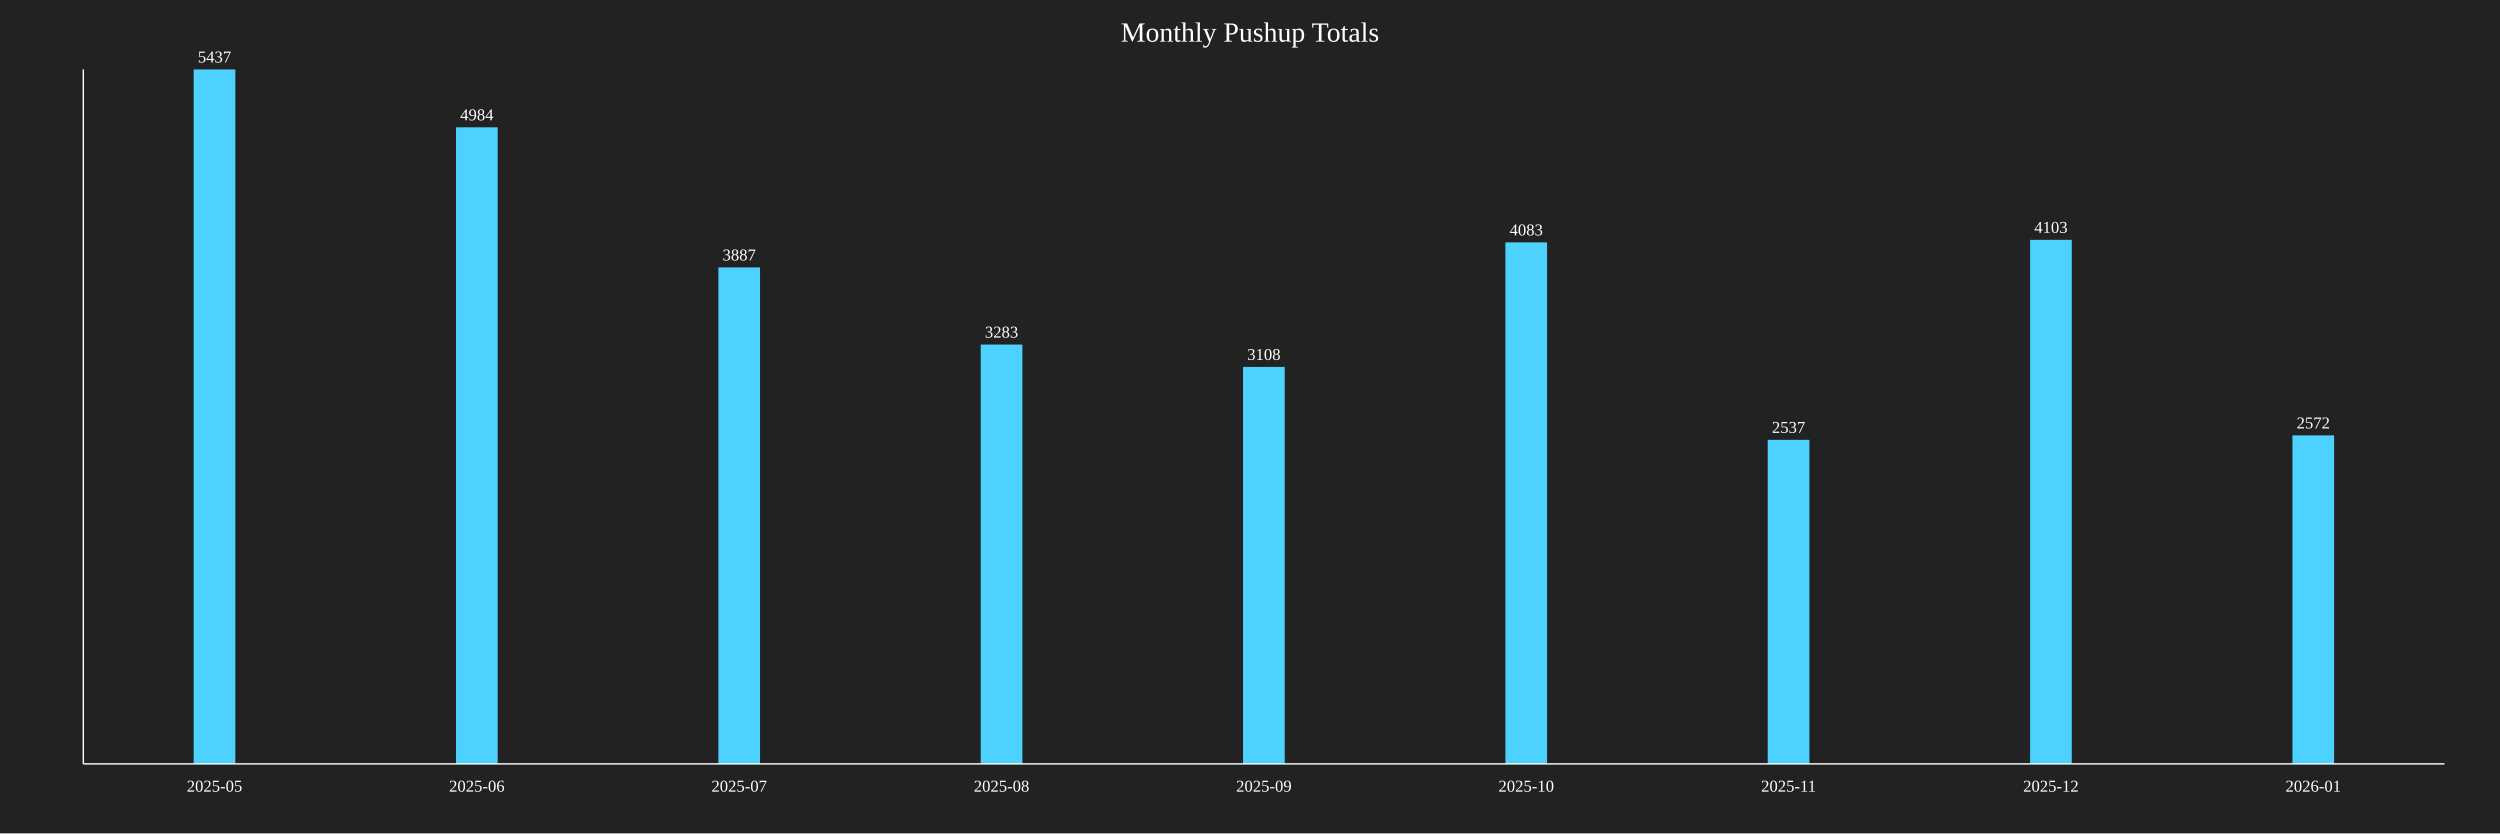
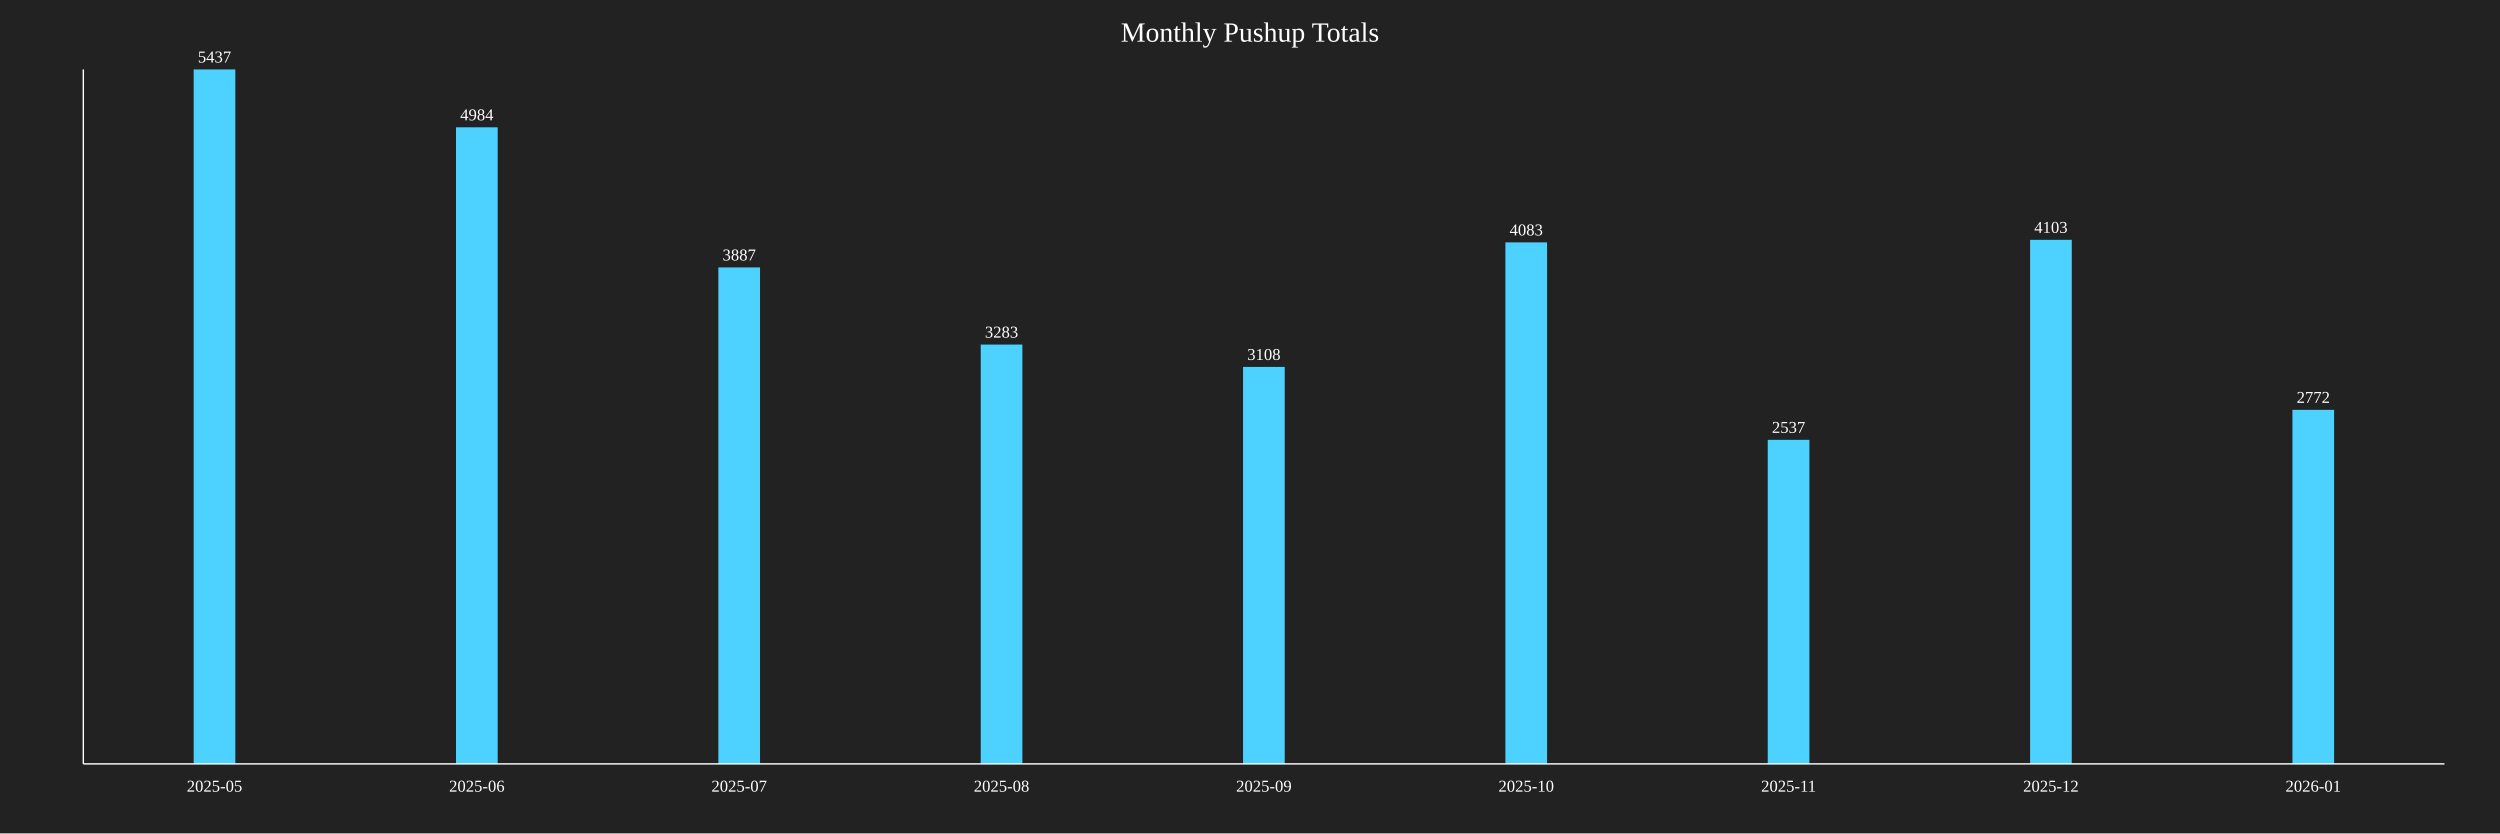
<svg xmlns="http://www.w3.org/2000/svg" baseProfile="full" height="600" version="1.1" width="1800">
  <defs />
  <rect fill="#222222" height="100%" width="100%" x="0" y="0" />
  <text fill="white" font-size="20" text-anchor="middle" x="900.0" y="30">Monthly Pushup Totals</text>
  <rect fill="#4DD2FF" height="500.0" width="30" x="139.444" y="50.0" />
  <text fill="white" font-size="12" text-anchor="middle" x="154.444" y="45.0">5437</text>
  <text fill="white" font-size="12" text-anchor="middle" x="154.444" y="570">2025-05</text>
  <rect fill="#4DD2FF" height="458.341" width="30" x="328.333" y="91.659" />
  <text fill="white" font-size="12" text-anchor="middle" x="343.333" y="86.659">4984</text>
  <text fill="white" font-size="12" text-anchor="middle" x="343.333" y="570">2025-06</text>
  <rect fill="#4DD2FF" height="357.458" width="30" x="517.222" y="192.542" />
  <text fill="white" font-size="12" text-anchor="middle" x="532.222" y="187.542">3887</text>
  <text fill="white" font-size="12" text-anchor="middle" x="532.222" y="570">2025-07</text>
  <rect fill="#4DD2FF" height="301.913" width="30" x="706.111" y="248.087" />
  <text fill="white" font-size="12" text-anchor="middle" x="721.111" y="243.087">3283</text>
  <text fill="white" font-size="12" text-anchor="middle" x="721.111" y="570">2025-08</text>
  <rect fill="#4DD2FF" height="285.819" width="30" x="895.0" y="264.181" />
  <text fill="white" font-size="12" text-anchor="middle" x="910.0" y="259.181">3108</text>
  <text fill="white" font-size="12" text-anchor="middle" x="910.0" y="570">2025-09</text>
  <rect fill="#4DD2FF" height="375.483" width="30" x="1083.889" y="174.517" />
  <text fill="white" font-size="12" text-anchor="middle" x="1098.889" y="169.517">4083</text>
  <text fill="white" font-size="12" text-anchor="middle" x="1098.889" y="570">2025-10</text>
  <rect fill="#4DD2FF" height="233.309" width="30" x="1272.778" y="316.691" />
  <text fill="white" font-size="12" text-anchor="middle" x="1287.778" y="311.691">2537</text>
  <text fill="white" font-size="12" text-anchor="middle" x="1287.778" y="570">2025-11</text>
  <rect fill="#4DD2FF" height="377.322" width="30" x="1461.667" y="172.678" />
  <text fill="white" font-size="12" text-anchor="middle" x="1476.667" y="167.678">4103</text>
  <text fill="white" font-size="12" text-anchor="middle" x="1476.667" y="570">2025-12</text>
-   <rect fill="#4DD2FF" height="236.527" width="30" x="1650.556" y="313.473" />
-   <text fill="white" font-size="12" text-anchor="middle" x="1665.556" y="308.473">2572</text>
+   <rect fill="#4DD2FF" height="254.92" width="30" x="1650.556" y="295.08" />
+   <text fill="white" font-size="12" text-anchor="middle" x="1665.556" y="290.08">2772</text>
  <text fill="white" font-size="12" text-anchor="middle" x="1665.556" y="570">2026-01</text>
  <line stroke="white" x1="60" x2="60" y1="50" y2="550" />
  <line stroke="white" x1="60" x2="1760" y1="550" y2="550" />
</svg>
